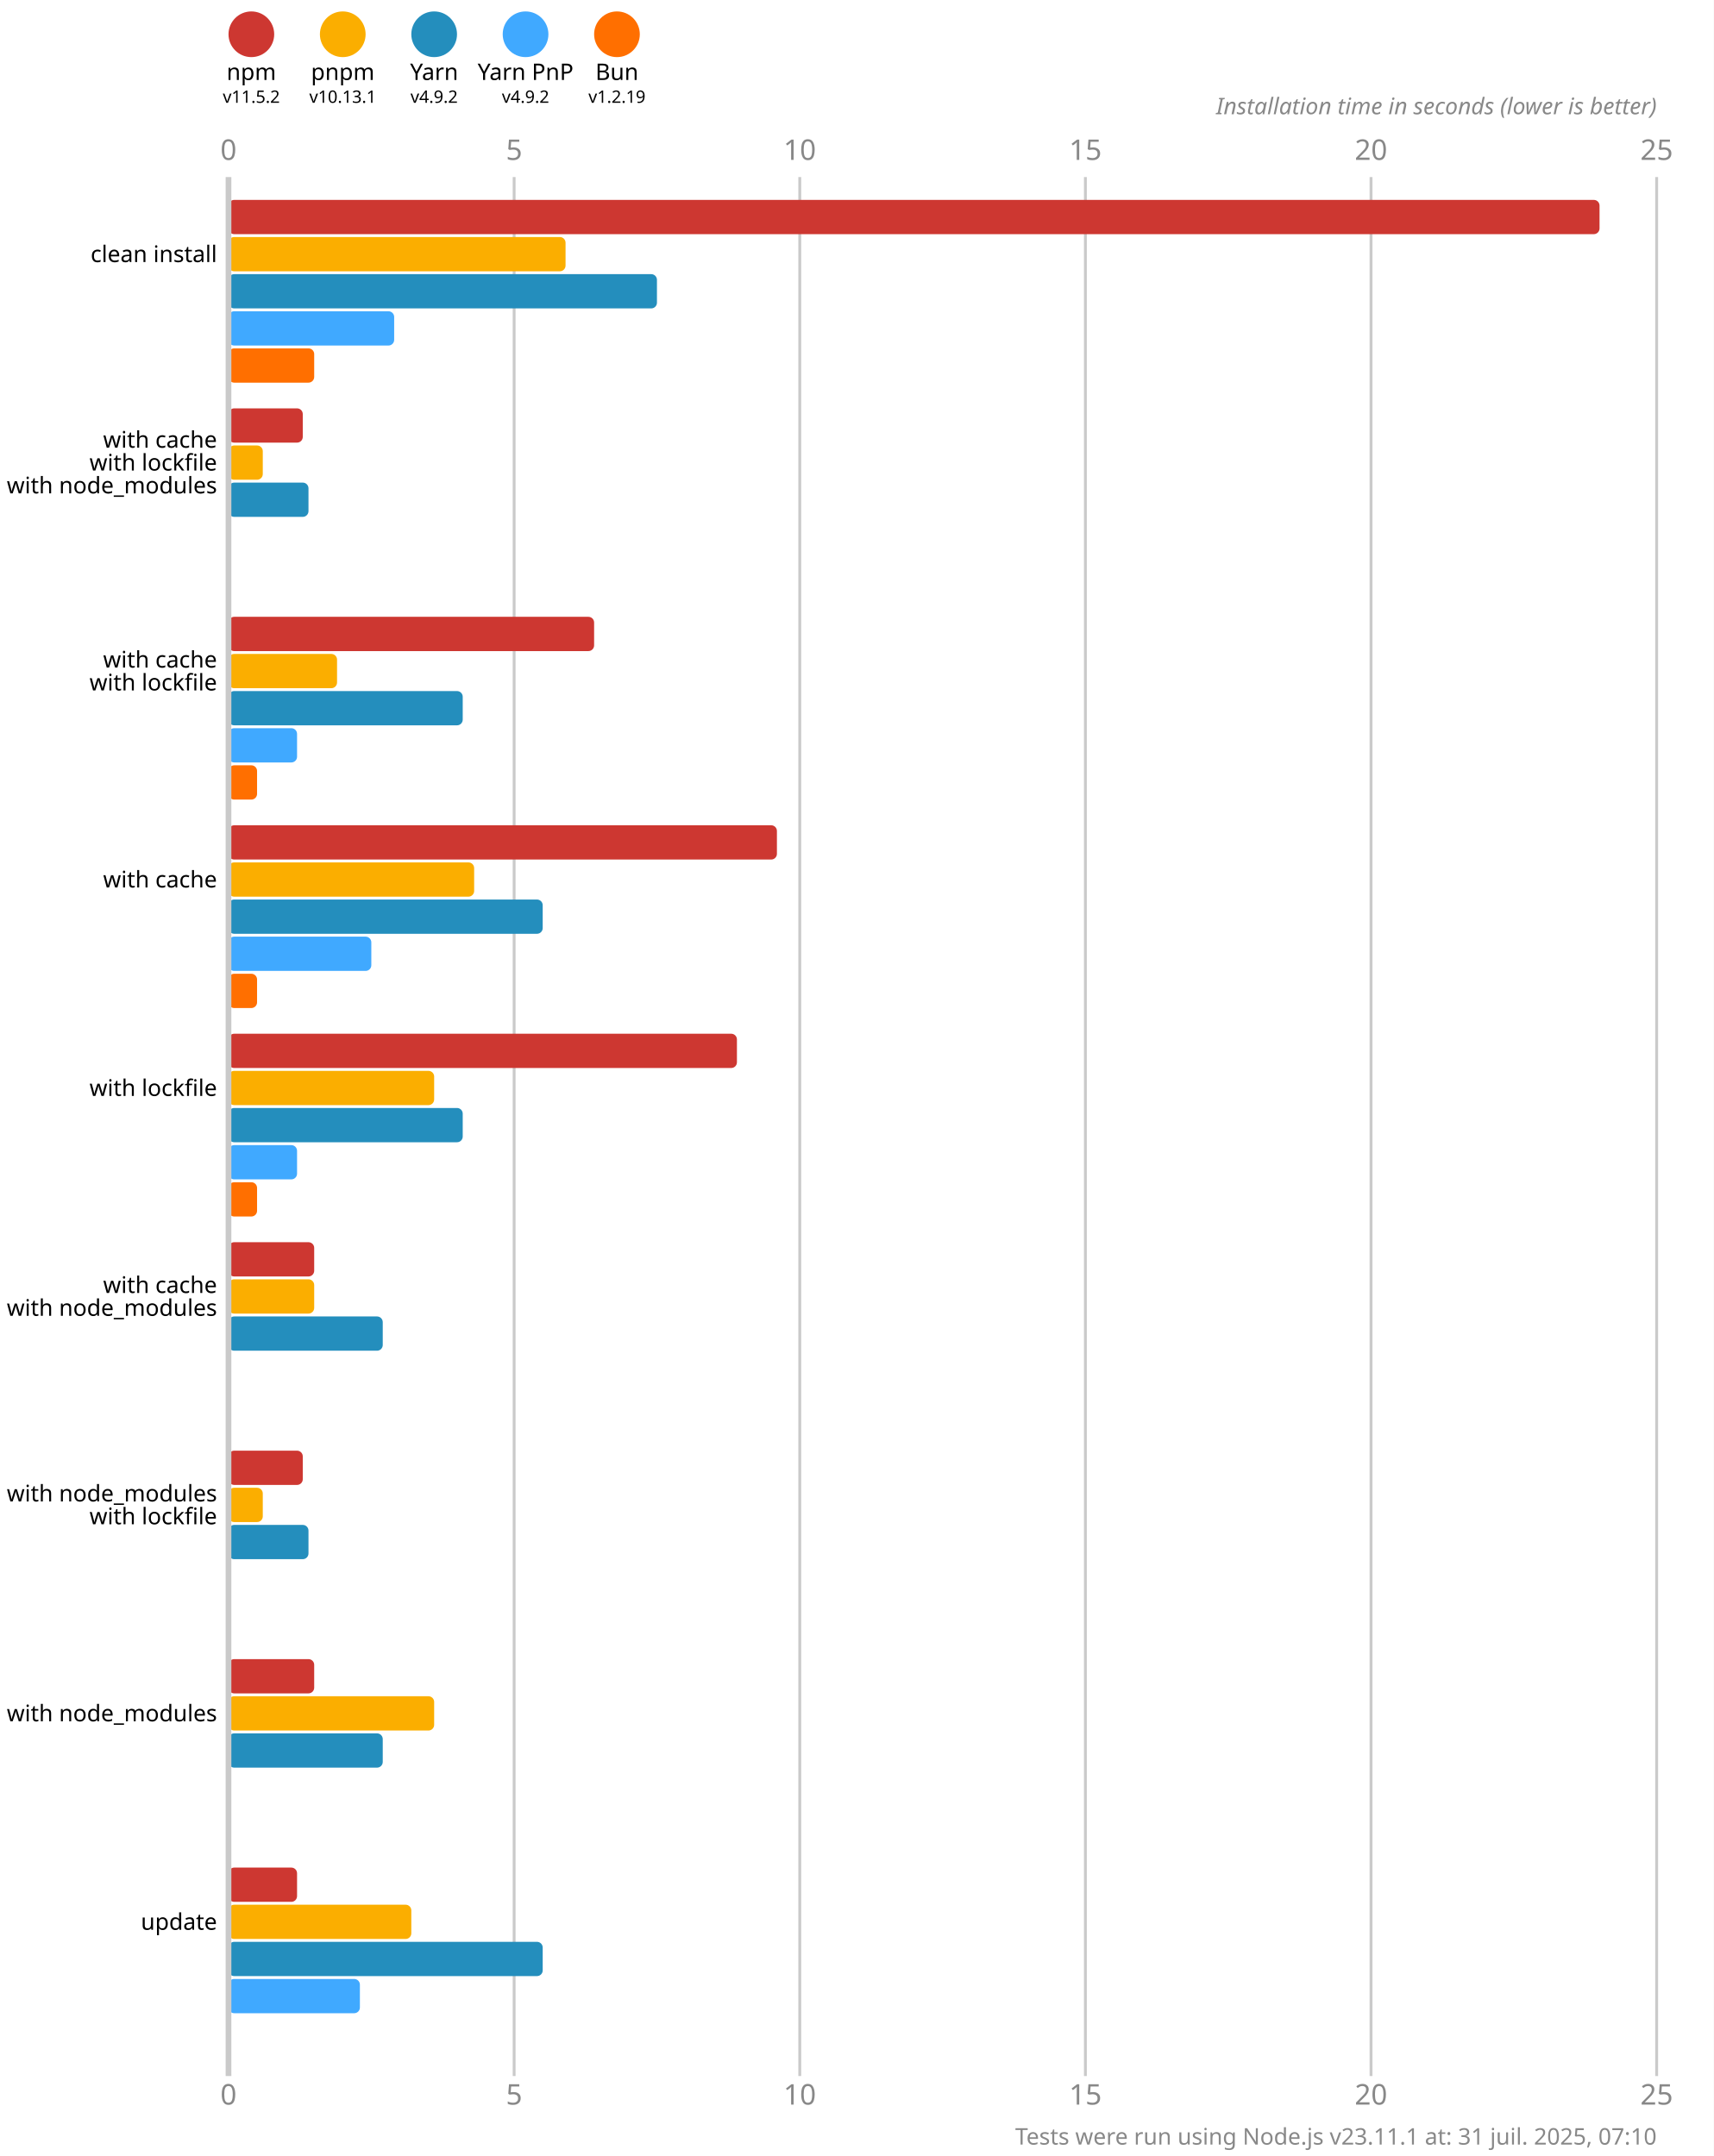
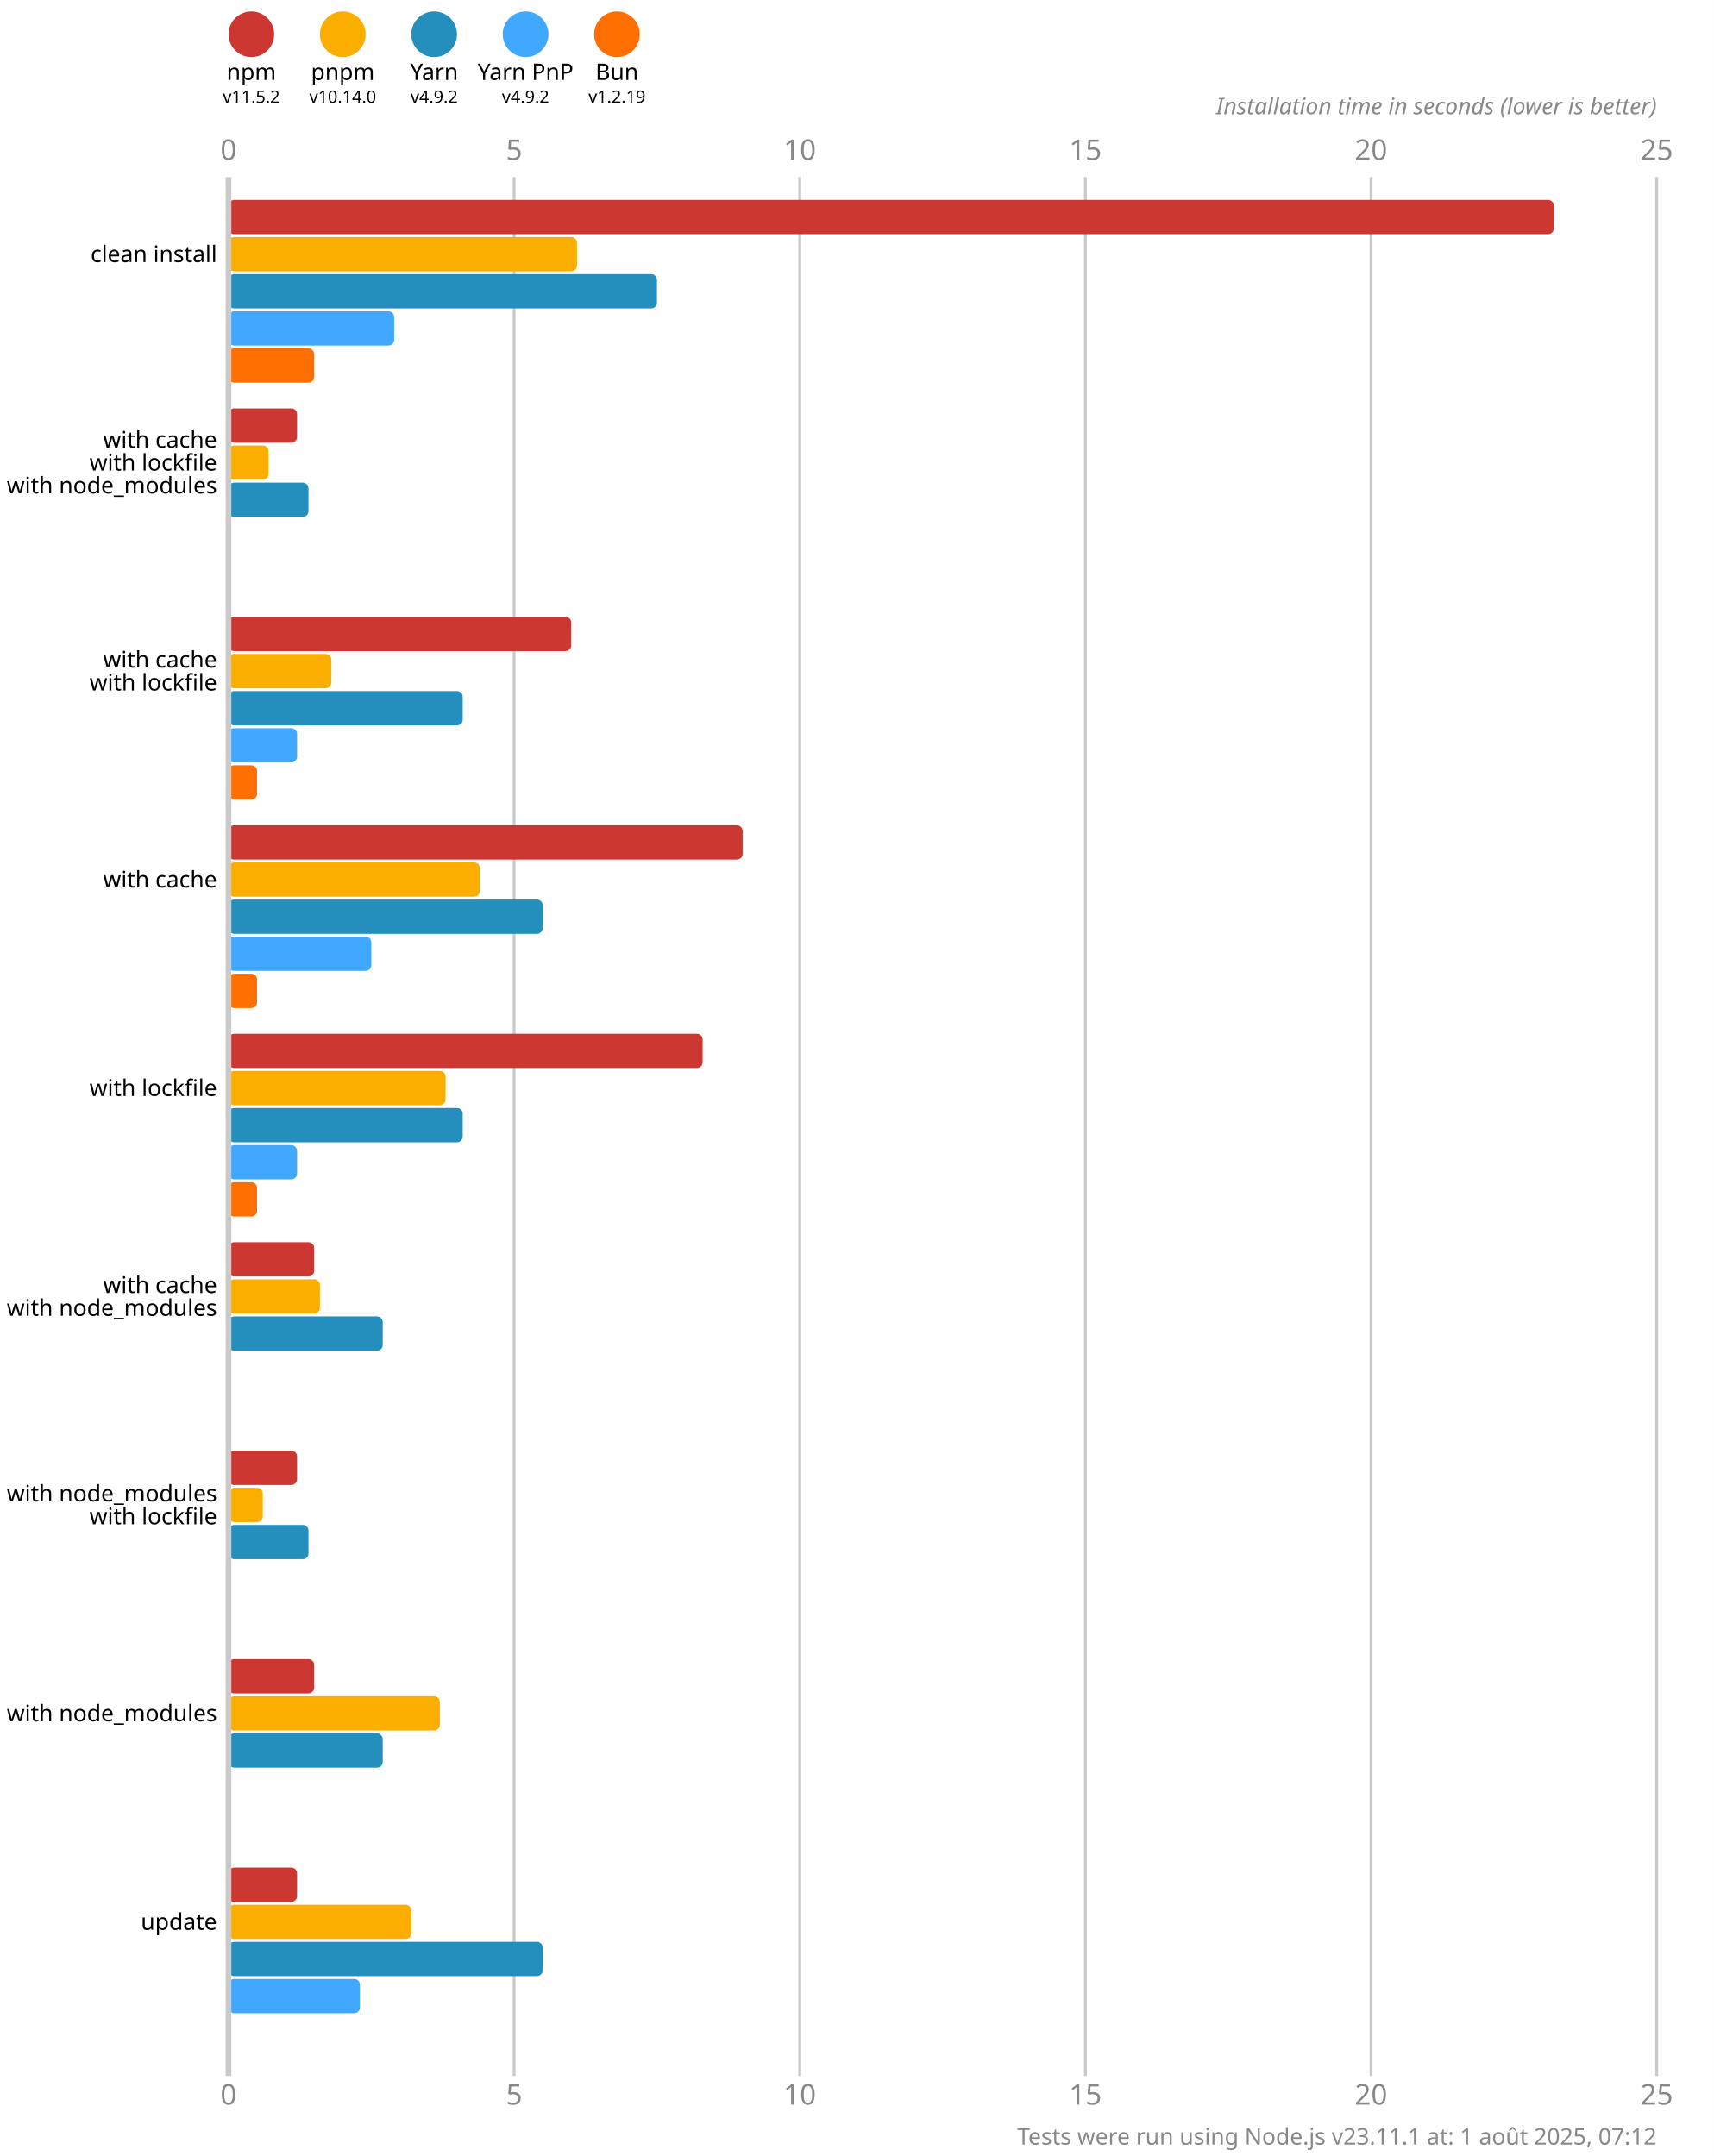
<svg xmlns="http://www.w3.org/2000/svg" version="1.1" viewBox="0 0 300 377.5">
  <style>
    .font { font-family: sans-serif; }
    .s3 { font-size: 3px; }
    .s4 { font-size: 4px; }
    .s5 { font-size: 5px; }
    .line { stroke: #cacaca; }
    .width { stroke-width: 0.5; }
    .text { fill: #888; }
  </style>
  <rect x="0" y="0" width="300" height="377.5" fill="#fff" />
  <circle cx="44" cy="6" r="4" fill="#cd3731" />
  <text x="44" y="14" class="font s4" text-anchor="middle">npm</text>
  <text x="44" y="18" class="font s3" text-anchor="middle">v11.5.2</text>
  <circle cx="60" cy="6" r="4" fill="#fbae00" />
  <text x="60" y="14" class="font s4" text-anchor="middle">pnpm</text>
-   <text x="60" y="18" class="font s3" text-anchor="middle">v10.13.1</text>
+   <text x="60" y="18" class="font s3" text-anchor="middle">v10.14.0</text>
  <circle cx="76" cy="6" r="4" fill="#248ebd" />
  <text x="76" y="14" class="font s4" text-anchor="middle">Yarn</text>
  <text x="76" y="18" class="font s3" text-anchor="middle">v4.9.2</text>
  <circle cx="92" cy="6" r="4" fill="#40a9ff" />
  <text x="92" y="14" class="font s4" text-anchor="middle">Yarn PnP</text>
  <text x="92" y="18" class="font s3" text-anchor="middle">v4.9.2</text>
  <circle cx="108" cy="6" r="4" fill="#ff6f00" />
  <text x="108" y="14" class="font s4" text-anchor="middle">Bun</text>
  <text x="108" y="18" class="font s3" text-anchor="middle">v1.2.19</text>
  <text x="40" y="28" class="font s5 text" text-anchor="middle">0</text>
  <text x="40" y="368.5" class="font s5 text" text-anchor="middle">0</text>
  <line x1="90" y1="31" x2="90" y2="363.5" class="line width" />
  <text x="90" y="28" class="font s5 text" text-anchor="middle">5</text>
  <text x="90" y="368.5" class="font s5 text" text-anchor="middle">5</text>
  <line x1="140" y1="31" x2="140" y2="363.5" class="line width" />
  <text x="140" y="28" class="font s5 text" text-anchor="middle">10</text>
  <text x="140" y="368.5" class="font s5 text" text-anchor="middle">10</text>
  <line x1="190" y1="31" x2="190" y2="363.5" class="line width" />
  <text x="190" y="28" class="font s5 text" text-anchor="middle">15</text>
  <text x="190" y="368.5" class="font s5 text" text-anchor="middle">15</text>
  <line x1="240" y1="31" x2="240" y2="363.5" class="line width" />
  <text x="240" y="28" class="font s5 text" text-anchor="middle">20</text>
  <text x="240" y="368.5" class="font s5 text" text-anchor="middle">20</text>
  <line x1="290" y1="31" x2="290" y2="363.5" class="line width" />
  <text x="290" y="28" class="font s5 text" text-anchor="middle">25</text>
  <text x="290" y="368.5" class="font s5 text" text-anchor="middle">25</text>
  <text x="290" y="20" class="font s4 text" font-style="italic" text-anchor="end">Installation time in seconds (lower is better)</text>
-   <rect x="40" y="35" width="240" height="6" fill="#cd3731" rx="1" ry="1" />
-   <rect x="40" y="41.5" width="59" height="6" fill="#fbae00" rx="1" ry="1" />
+   <rect x="40" y="35" width="232" height="6" fill="#cd3731" rx="1" ry="1" />
+   <rect x="40" y="41.5" width="61" height="6" fill="#fbae00" rx="1" ry="1" />
  <rect x="40" y="48" width="75" height="6" fill="#248ebd" rx="1" ry="1" />
  <rect x="40" y="54.5" width="29" height="6" fill="#40a9ff" rx="1" ry="1" />
  <rect x="40" y="61" width="15" height="6" fill="#ff6f00" rx="1" ry="1" />
-   <rect x="40" y="71.5" width="13" height="6" fill="#cd3731" rx="1" ry="1" />
-   <rect x="40" y="78" width="6" height="6" fill="#fbae00" rx="1" ry="1" />
+   <rect x="40" y="71.5" width="12" height="6" fill="#cd3731" rx="1" ry="1" />
+   <rect x="40" y="78" width="7" height="6" fill="#fbae00" rx="1" ry="1" />
  <rect x="40" y="84.5" width="14" height="6" fill="#248ebd" rx="1" ry="1" />
  <rect x="40" y="91" width="0" height="6" fill="#40a9ff" rx="1" ry="1" />
  <rect x="40" y="97.5" width="0" height="6" fill="#ff6f00" rx="1" ry="1" />
-   <rect x="40" y="108" width="64" height="6" fill="#cd3731" rx="1" ry="1" />
-   <rect x="40" y="114.5" width="19" height="6" fill="#fbae00" rx="1" ry="1" />
+   <rect x="40" y="108" width="60" height="6" fill="#cd3731" rx="1" ry="1" />
+   <rect x="40" y="114.5" width="18" height="6" fill="#fbae00" rx="1" ry="1" />
  <rect x="40" y="121" width="41" height="6" fill="#248ebd" rx="1" ry="1" />
  <rect x="40" y="127.5" width="12" height="6" fill="#40a9ff" rx="1" ry="1" />
  <rect x="40" y="134" width="5" height="6" fill="#ff6f00" rx="1" ry="1" />
-   <rect x="40" y="144.5" width="96" height="6" fill="#cd3731" rx="1" ry="1" />
-   <rect x="40" y="151" width="43" height="6" fill="#fbae00" rx="1" ry="1" />
+   <rect x="40" y="144.5" width="90" height="6" fill="#cd3731" rx="1" ry="1" />
+   <rect x="40" y="151" width="44" height="6" fill="#fbae00" rx="1" ry="1" />
  <rect x="40" y="157.5" width="55" height="6" fill="#248ebd" rx="1" ry="1" />
  <rect x="40" y="164" width="25" height="6" fill="#40a9ff" rx="1" ry="1" />
  <rect x="40" y="170.5" width="5" height="6" fill="#ff6f00" rx="1" ry="1" />
-   <rect x="40" y="181" width="89" height="6" fill="#cd3731" rx="1" ry="1" />
-   <rect x="40" y="187.5" width="36" height="6" fill="#fbae00" rx="1" ry="1" />
+   <rect x="40" y="181" width="83" height="6" fill="#cd3731" rx="1" ry="1" />
+   <rect x="40" y="187.5" width="38" height="6" fill="#fbae00" rx="1" ry="1" />
  <rect x="40" y="194" width="41" height="6" fill="#248ebd" rx="1" ry="1" />
  <rect x="40" y="200.5" width="12" height="6" fill="#40a9ff" rx="1" ry="1" />
  <rect x="40" y="207" width="5" height="6" fill="#ff6f00" rx="1" ry="1" />
  <rect x="40" y="217.5" width="15" height="6" fill="#cd3731" rx="1" ry="1" />
-   <rect x="40" y="224" width="15" height="6" fill="#fbae00" rx="1" ry="1" />
+   <rect x="40" y="224" width="16" height="6" fill="#fbae00" rx="1" ry="1" />
  <rect x="40" y="230.5" width="27" height="6" fill="#248ebd" rx="1" ry="1" />
  <rect x="40" y="237" width="0" height="6" fill="#40a9ff" rx="1" ry="1" />
  <rect x="40" y="243.5" width="0" height="6" fill="#ff6f00" rx="1" ry="1" />
-   <rect x="40" y="254" width="13" height="6" fill="#cd3731" rx="1" ry="1" />
+   <rect x="40" y="254" width="12" height="6" fill="#cd3731" rx="1" ry="1" />
  <rect x="40" y="260.5" width="6" height="6" fill="#fbae00" rx="1" ry="1" />
  <rect x="40" y="267" width="14" height="6" fill="#248ebd" rx="1" ry="1" />
  <rect x="40" y="273.5" width="0" height="6" fill="#40a9ff" rx="1" ry="1" />
  <rect x="40" y="280" width="0" height="6" fill="#ff6f00" rx="1" ry="1" />
  <rect x="40" y="290.5" width="15" height="6" fill="#cd3731" rx="1" ry="1" />
-   <rect x="40" y="297" width="36" height="6" fill="#fbae00" rx="1" ry="1" />
+   <rect x="40" y="297" width="37" height="6" fill="#fbae00" rx="1" ry="1" />
  <rect x="40" y="303.5" width="27" height="6" fill="#248ebd" rx="1" ry="1" />
  <rect x="40" y="310" width="0" height="6" fill="#40a9ff" rx="1" ry="1" />
  <rect x="40" y="316.5" width="0" height="6" fill="#ff6f00" rx="1" ry="1" />
  <rect x="40" y="327" width="12" height="6" fill="#cd3731" rx="1" ry="1" />
  <rect x="40" y="333.5" width="32" height="6" fill="#fbae00" rx="1" ry="1" />
  <rect x="40" y="340" width="55" height="6" fill="#248ebd" rx="1" ry="1" />
  <rect x="40" y="346.5" width="23" height="6" fill="#40a9ff" rx="1" ry="1" />
  <rect x="40" y="353" width="0" height="6" fill="#ff6f00" rx="1" ry="1" />
  <line x1="40" y1="31" x2="40" y2="363.5" class="line" />
  <text x="38" y="44.5" class="font s4" dominant-baseline="middle" text-anchor="end">clean install</text>
  <text x="38" y="77" class="font s4" dominant-baseline="middle" text-anchor="end">with cache</text>
  <text x="38" y="81" class="font s4" dominant-baseline="middle" text-anchor="end">with lockfile</text>
  <text x="38" y="85" class="font s4" dominant-baseline="middle" text-anchor="end">with node_modules</text>
  <text x="38" y="115.5" class="font s4" dominant-baseline="middle" text-anchor="end">with cache</text>
  <text x="38" y="119.5" class="font s4" dominant-baseline="middle" text-anchor="end">with lockfile</text>
  <text x="38" y="154" class="font s4" dominant-baseline="middle" text-anchor="end">with cache</text>
  <text x="38" y="190.5" class="font s4" dominant-baseline="middle" text-anchor="end">with lockfile</text>
  <text x="38" y="225" class="font s4" dominant-baseline="middle" text-anchor="end">with cache</text>
  <text x="38" y="229" class="font s4" dominant-baseline="middle" text-anchor="end">with node_modules</text>
  <text x="38" y="261.5" class="font s4" dominant-baseline="middle" text-anchor="end">with node_modules</text>
  <text x="38" y="265.5" class="font s4" dominant-baseline="middle" text-anchor="end">with lockfile</text>
  <text x="38" y="300" class="font s4" dominant-baseline="middle" text-anchor="end">with node_modules</text>
  <text x="38" y="336.5" class="font s4" dominant-baseline="middle" text-anchor="end">update</text>
-   <text x="290" y="375.5" class="font s4 text" text-anchor="end">Tests were run using Node.js v23.11.1 at: 31 juil. 2025, 07:10</text>
+   <text x="290" y="375.5" class="font s4 text" text-anchor="end">Tests were run using Node.js v23.11.1 at: 1 août 2025, 07:12</text>
</svg>
